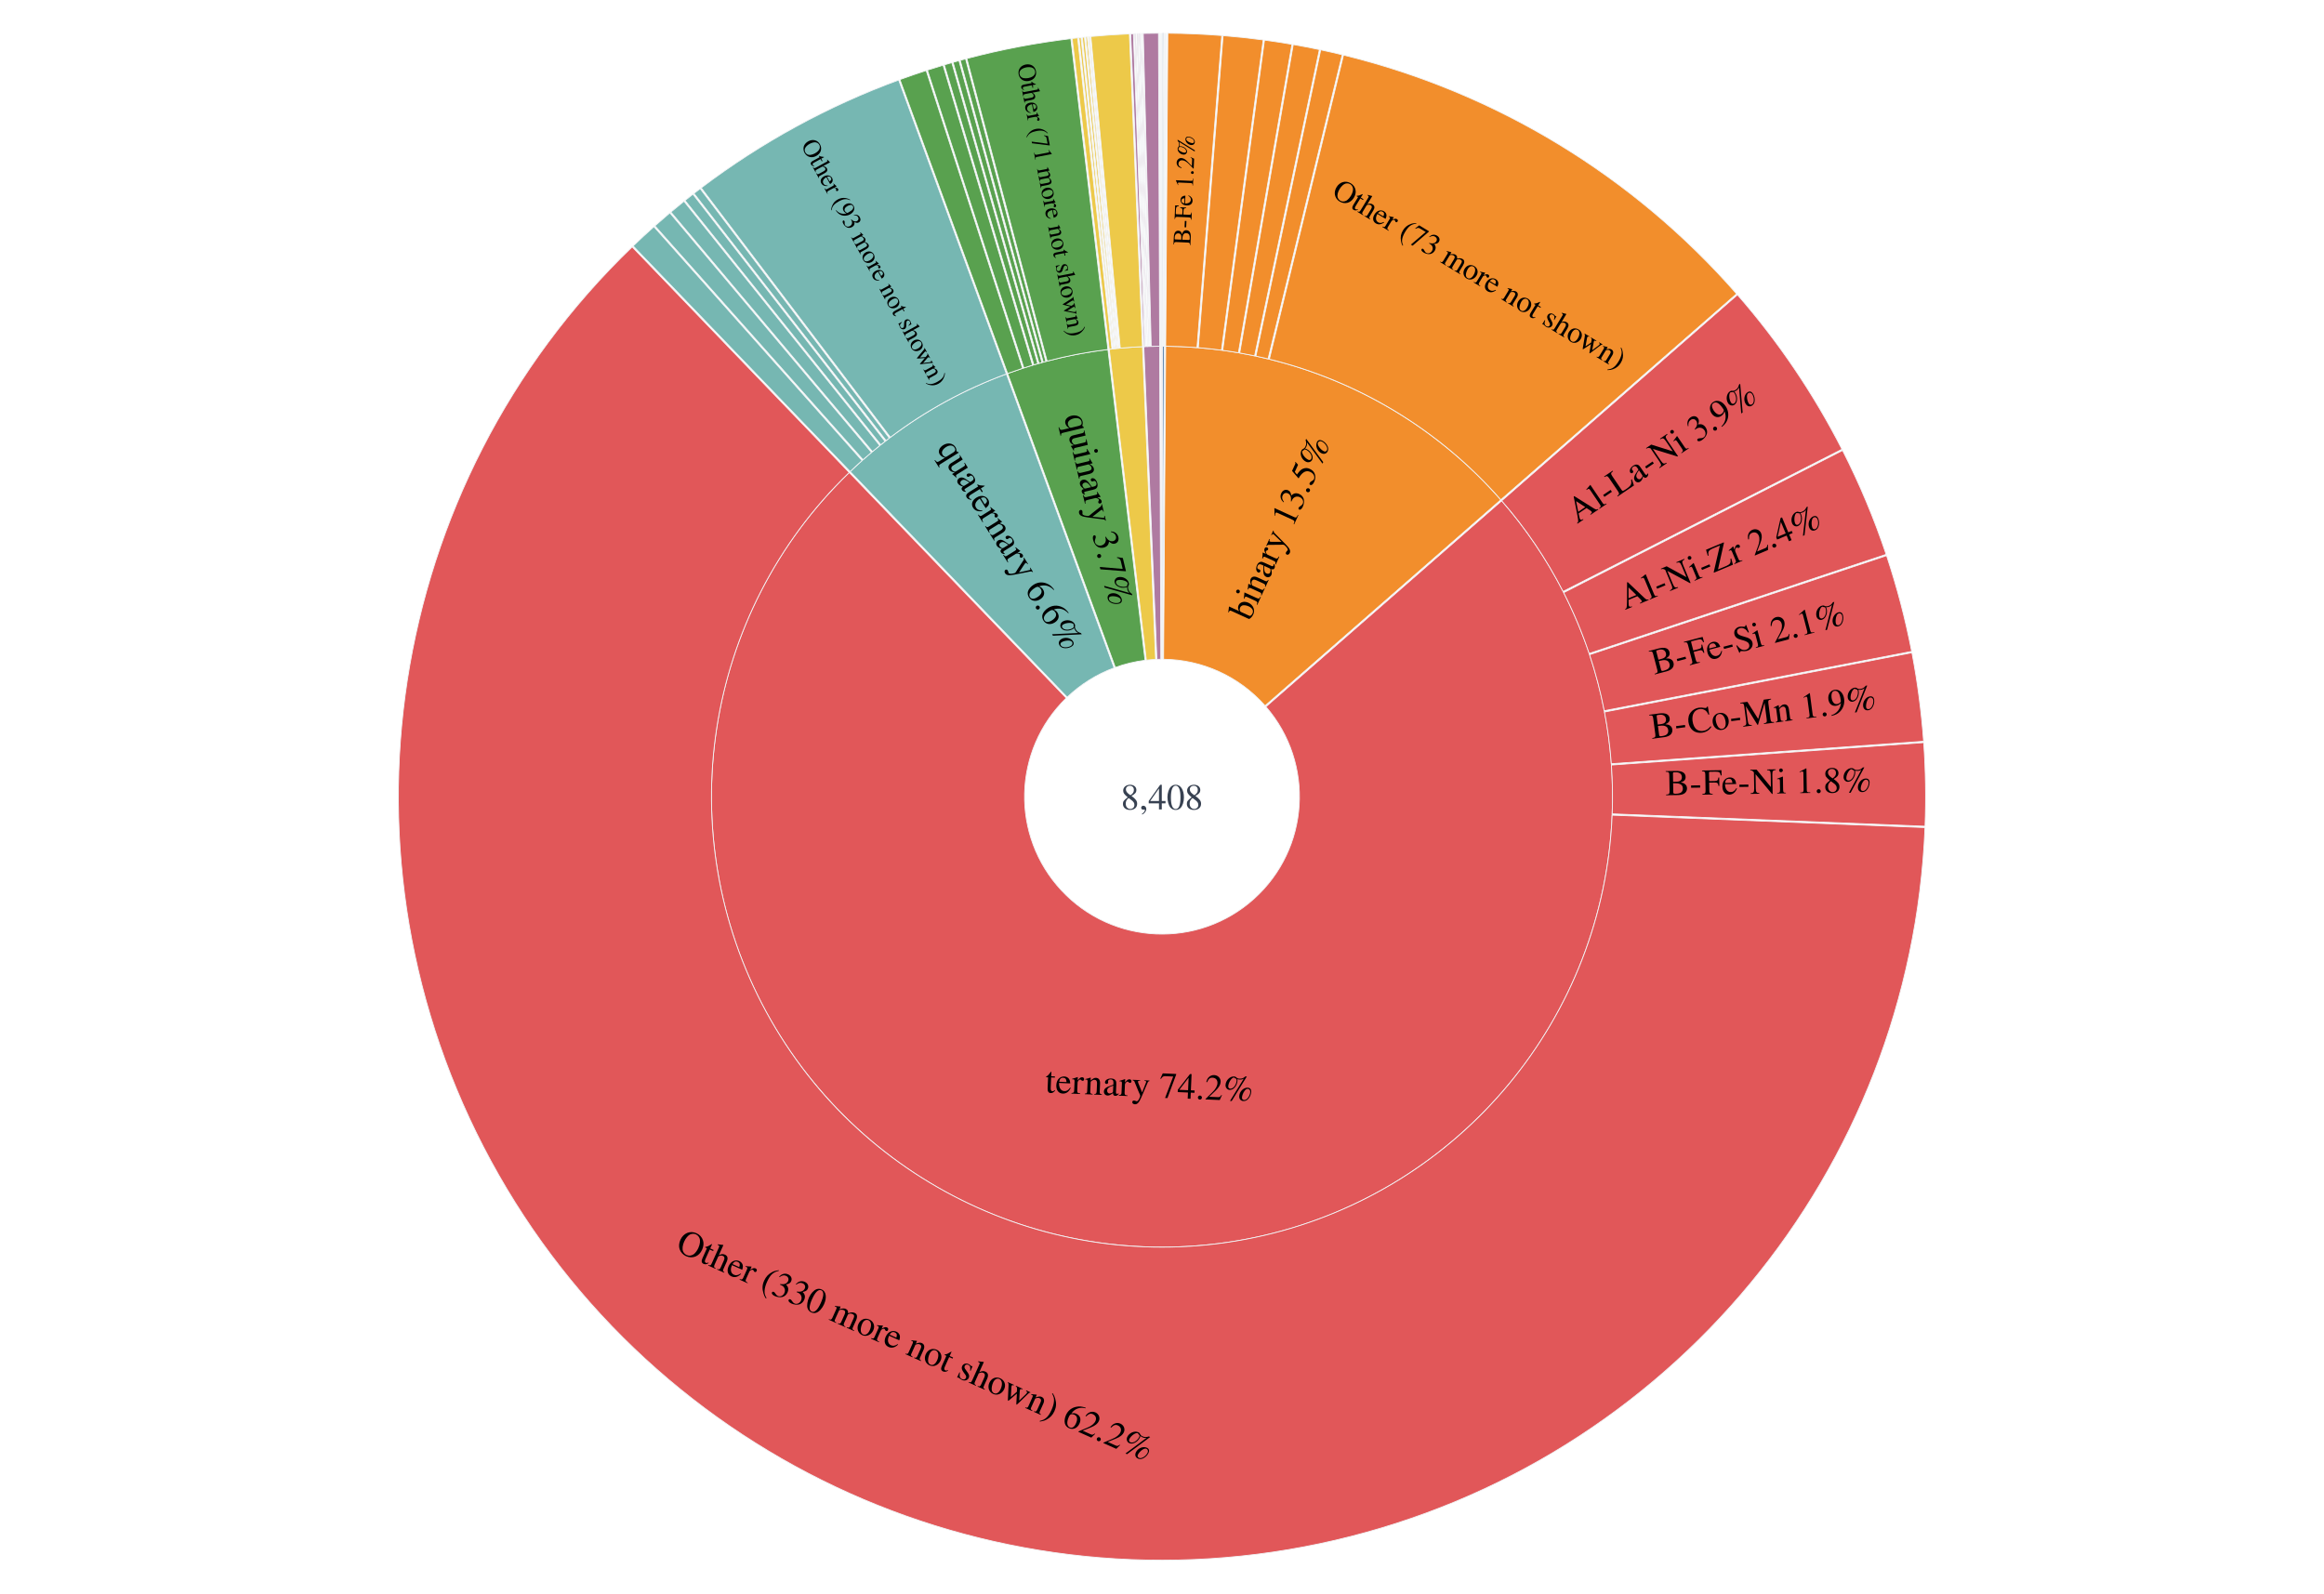
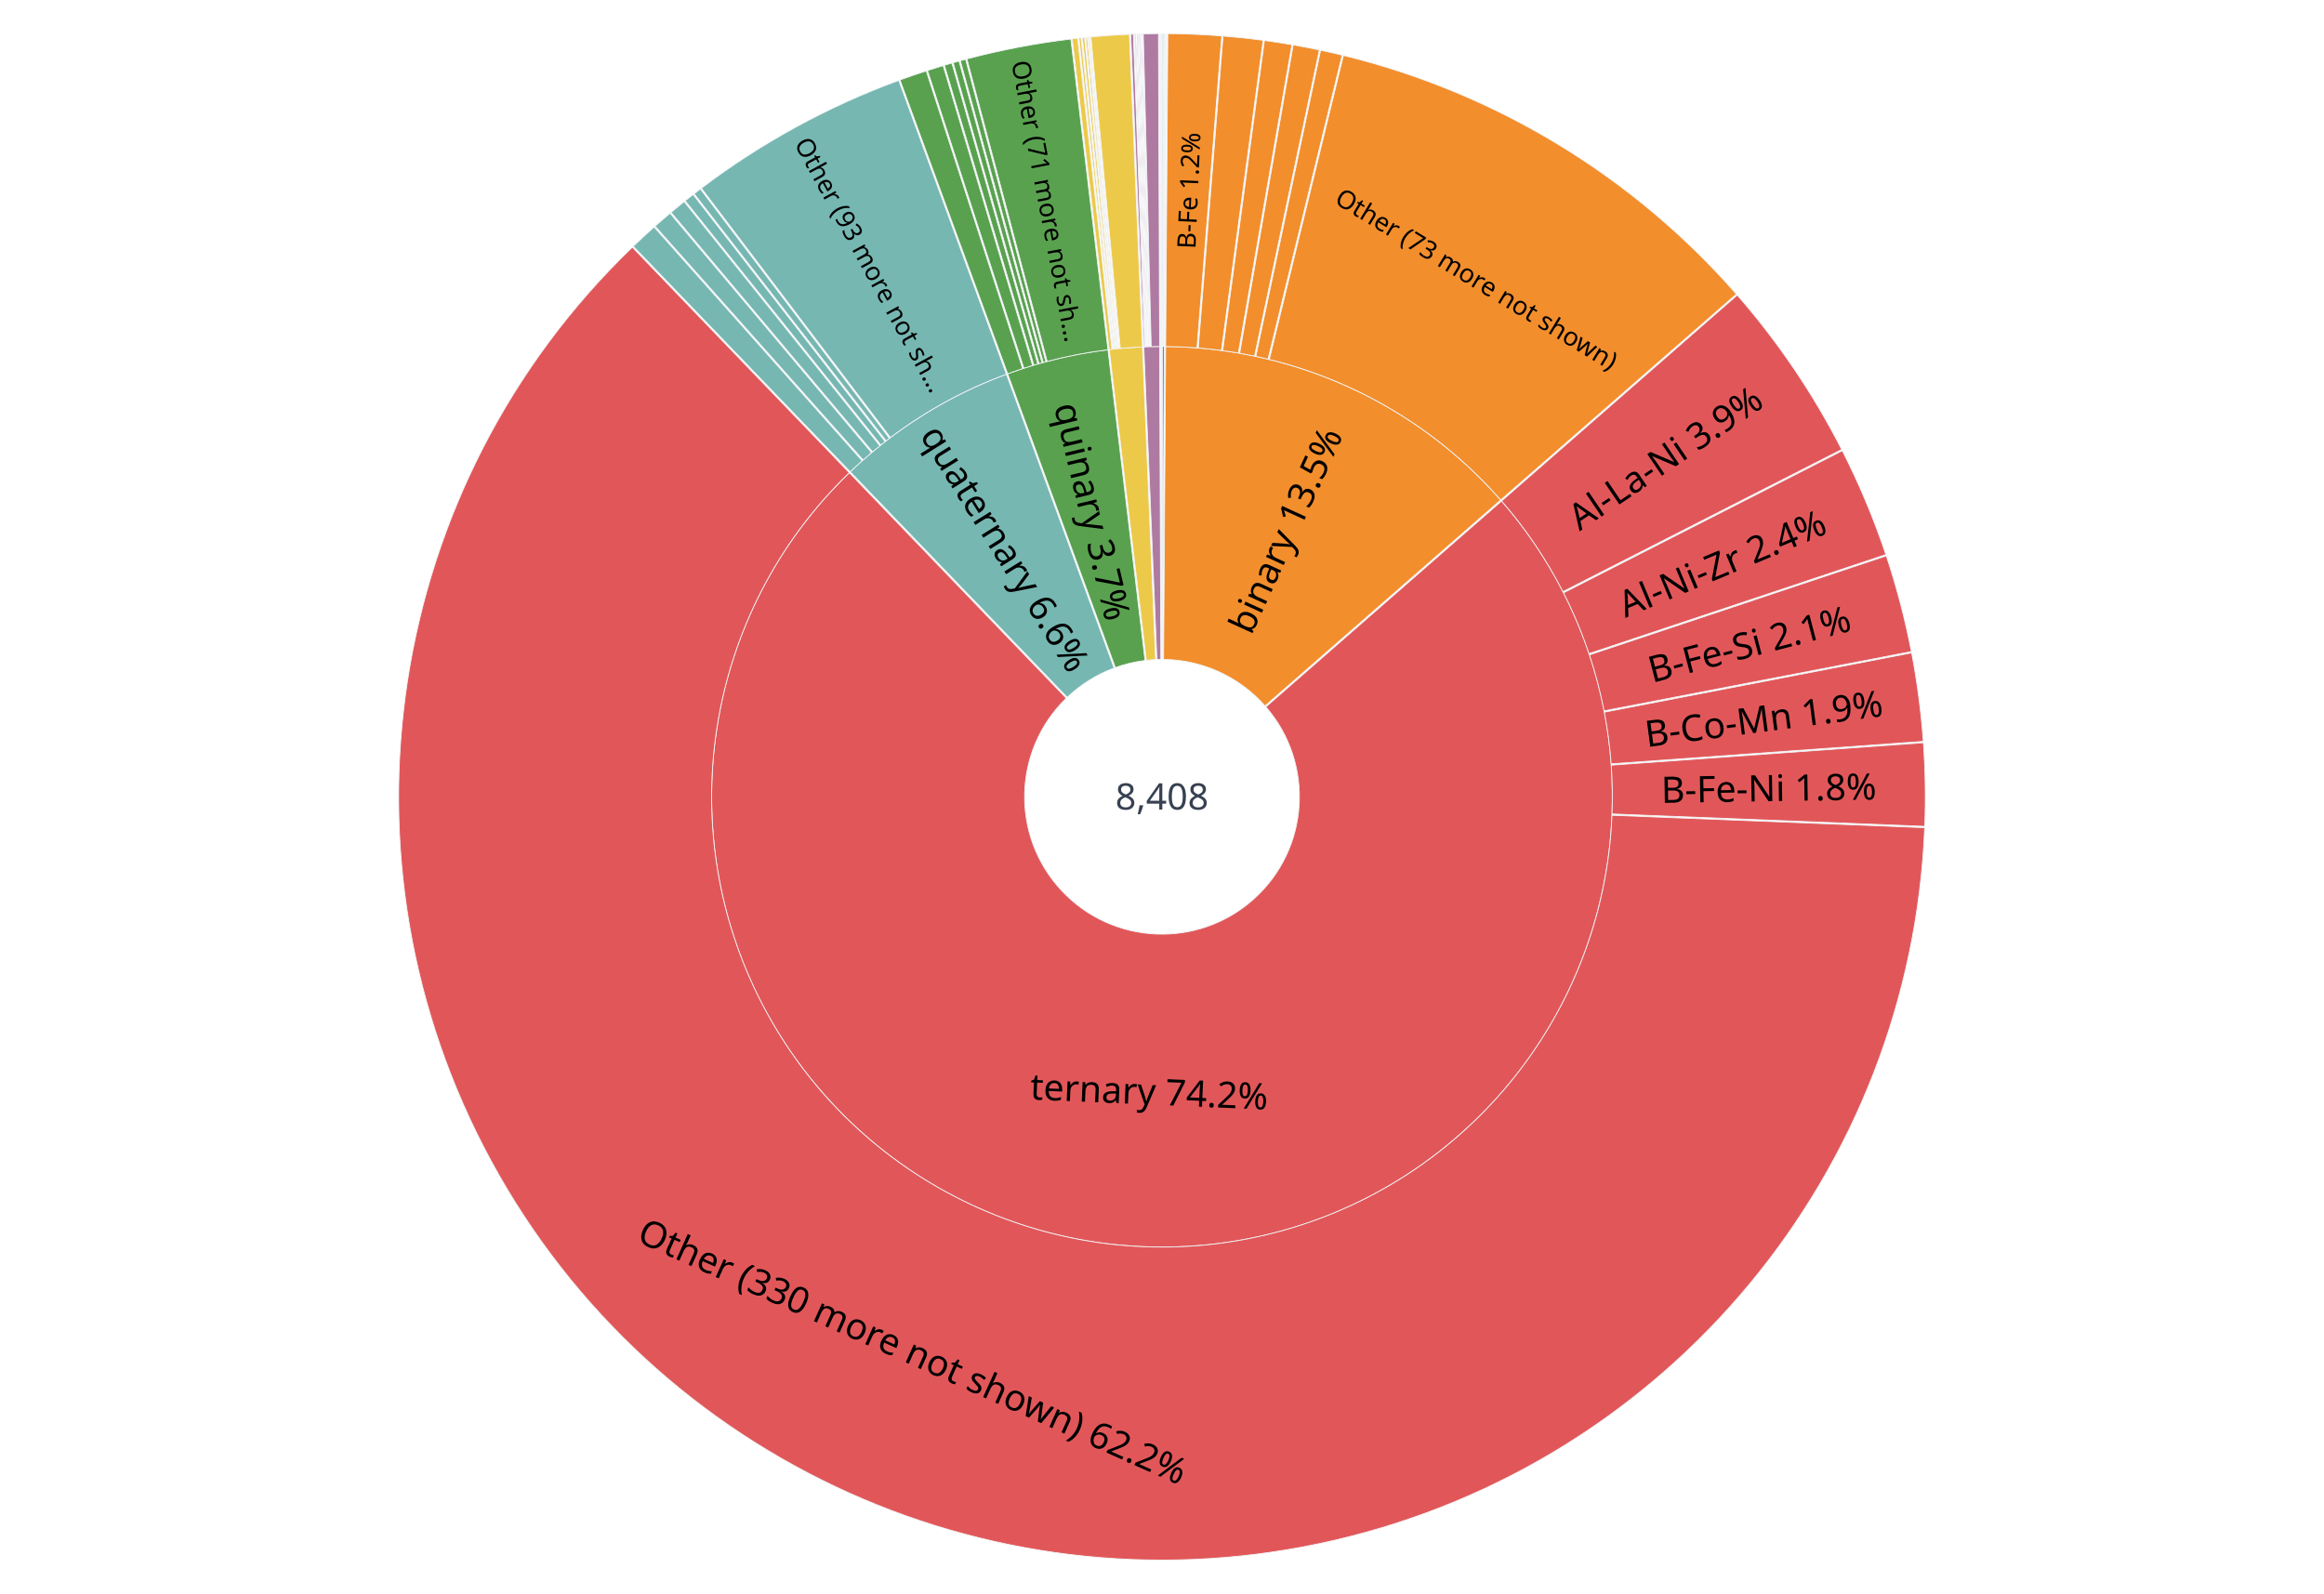
- <svg xmlns="http://www.w3.org/2000/svg" fill="#374151" aria-label="Sunburst chart" color="#000" display="block" font-family="Times" font-size="11" font-weight="400" viewBox="0 0 700 480" word-spacing="0">
-   <g transform="translate(350 240)">
-     <g stroke="#f1f3f5" stroke-width=".25" class="arcs svelte-v3m30o">
-       <path fill="#4e79a7" d="m.201-135.7.511.002L.139-41.4Z" aria-label="unary: 9" class="svelte-v3m30o" data-sunburst-node-idx="1" style="cursor:pointer" tabindex="0" />
-       <path fill="#4e79a7" d="m.201-230 .286.001L.205-135.7H.201Z" aria-label="Al: 4" class="svelte-v3m30o" data-sunburst-node-idx="2" style="cursor:default" tabindex="-1" />
-       <path fill="#4e79a7" d="m.773-229.999-.317 94.3Z" aria-label="Co: 1" class="svelte-v3m30o" data-sunburst-node-idx="3" style="cursor:default" tabindex="-1" />
-       <path fill="#4e79a7" d="m.945-229.998-.387 94.299Z" aria-label="La: 1" class="svelte-v3m30o" data-sunburst-node-idx="4" style="cursor:default" tabindex="-1" />
-       <path fill="#4e79a7" d="m1.117-229.997-.458 94.299Z" aria-label="Ni: 1" class="svelte-v3m30o" data-sunburst-node-idx="5" style="cursor:default" tabindex="-1" />
-       <path fill="#4e79a7" d="m1.375-229.996-.564 94.298Z" aria-label="Zr: 2" class="svelte-v3m30o" data-sunburst-node-idx="6" style="cursor:default" tabindex="-1" />
-       <path fill="#f28e2c" d="M1.113-135.695A135.7 135.7 0 0 1 102.054-89.44L31.043-27.391A41.4 41.4 0 0 0 .479-41.397Z" aria-label="binary: 1,132" class="svelte-v3m30o" data-sunburst-node-idx="7" style="cursor:pointer" tabindex="-1" />
-       <path fill="#f28e2c" d="M1.748-229.993a230 230 0 0 1 16.252.698l-7.462 94.005a136 136 0 0 0-9.425-.405Z" aria-label="B-Fe: 97" class="svelte-v3m30o" data-sunburst-node-idx="8" style="cursor:default" tabindex="-1" />
-       <path fill="#f28e2c" d="M18.4-229.263a230 230 0 0 1 12.075 1.291l-12.576 93.458a136 136 0 0 0-6.961-.744Z" aria-label="Al-Ce: 73" class="svelte-v3m30o" data-sunburst-node-idx="9" style="cursor:default" tabindex="-1" />
-       <path fill="#f28e2c" d="M30.873-227.919a230 230 0 0 1 8.266 1.274l-16.128 92.91a136 136 0 0 0-4.714-.726Z" aria-label="Al-Ni: 51" class="svelte-v3m30o" data-sunburst-node-idx="10" style="cursor:default" tabindex="-1" />
-       <path fill="#f28e2c" d="M39.535-226.577a230 230 0 0 1 7.875 1.516l-19.518 92.258a136 136 0 0 0-4.485-.863Z" aria-label="B-Co: 49" class="svelte-v3m30o" data-sunburst-node-idx="11" style="cursor:default" tabindex="-1" />
-       <path fill="#f28e2c" d="M47.803-224.977a230 230 0 0 1 6.48 1.474l-22.336 91.617a136 136 0 0 0-3.663-.834Z" aria-label="Pd-Si: 41" class="svelte-v3m30o" data-sunburst-node-idx="12" style="cursor:default" tabindex="-1" />
-       <path fill="#f28e2c" d="M54.673-223.407a230 230 0 0 1 118.392 71.919L102.054-89.44a135.7 135.7 0 0 0-69.717-42.351Z" aria-label="Other (73 more not shown): 821" class="svelte-v3m30o" data-sunburst-node-idx="13" style="cursor:default" tabindex="-1" />
-       <path fill="#e15759" d="M102.318-89.138a135.7 135.7 0 1 1-196.535-8.523l65.373 67.963a41.4 41.4 0 1 0 60.151 2.609Z" aria-label="ternary: 6,242" class="svelte-v3m30o" data-sunburst-node-idx="14" style="cursor:pointer" tabindex="-1" />
-       <path fill="#e15759" d="M173.329-151.186a230 230 0 0 1 31.48 46.528L120.8-61.821a135.7 135.7 0 0 0-18.482-27.317Z" aria-label="Al-La-Ni: 330" class="svelte-v3m30o" data-sunburst-node-idx="15" style="cursor:default" tabindex="-1" />
-       <path fill="#e15759" d="M204.991-104.3a230 230 0 0 1 13.119 31.305l-89.452 29.85a136 136 0 0 0-7.676-18.319Z" aria-label="Al-Ni-Zr: 200" class="svelte-v3m30o" data-sunburst-node-idx="16" style="cursor:default" tabindex="-1" />
-       <path fill="#e15759" d="M218.237-72.614a230 230 0 0 1 7.562 28.853L133.205-25.9a136 136 0 0 0-4.419-16.864Z" aria-label="B-Fe-Si: 176" class="svelte-v3m30o" data-sunburst-node-idx="17" style="cursor:default" tabindex="-1" />
-       <path fill="#e15759" d="M225.875-43.366a230 230 0 0 1 3.519 26.68l-94.058 6.759a136 136 0 0 0-2.054-15.578Z" aria-label="B-Co-Mn: 159" class="svelte-v3m30o" data-sunburst-node-idx="18" style="cursor:default" tabindex="-1" />
-       <path fill="#e15759" d="M229.423-16.286a230 230 0 0 1 .404 25.192l-94.226-3.733a136 136 0 0 0-.236-14.699Z" aria-label="B-Fe-Ni: 149" class="svelte-v3m30o" data-sunburst-node-idx="19" style="cursor:default" tabindex="-1" />
-       <path fill="#e15759" d="M229.812 9.308a230 230 0 1 1-389.401-174.932l65.372 67.963A135.7 135.7 0 1 0 135.585 5.574Z" aria-label="Other (330 more not shown): 5,228" class="svelte-v3m30o" data-sunburst-node-idx="20" style="cursor:default" tabindex="-1" />
-       <path fill="#76b7b2" d="M-93.927-97.94a135.7 135.7 0 0 1 47.051-29.407l32.444 88.544a41.4 41.4 0 0 0-14.123 8.827Z" aria-label="quaternary: 555" class="svelte-v3m30o" data-sunburst-node-idx="21" style="cursor:pointer" tabindex="-1" />
-       <path fill="#76b7b2" d="M-159.299-165.903a230 230 0 0 1 6.265-5.796l62.683 70.451a136 136 0 0 0-3.576 3.308Z" aria-label="Al-Cu-Ni-Zr: 52" class="svelte-v3m30o" data-sunburst-node-idx="22" style="cursor:default" tabindex="-1" />
-       <path fill="#76b7b2" d="M-152.734-171.966a230 230 0 0 1 4.505-3.898l60.711 72.157a136 136 0 0 0-2.534 2.192Z" aria-label="Cu-Ni-P-Pd: 37" class="svelte-v3m30o" data-sunburst-node-idx="23" style="cursor:default" tabindex="-1" />
-       <path fill="#76b7b2" d="M-147.921-176.123a230 230 0 0 1 3.94-3.235l58.968 73.588a136 136 0 0 0-2.198 1.805Z" aria-label="Al-Cu-La-Ni: 32" class="svelte-v3m30o" data-sunburst-node-idx="24" style="cursor:default" tabindex="-1" />
-       <path fill="#76b7b2" d="M-143.668-179.609a230 230 0 0 1 2.383-1.881l57.862 74.461a136 136 0 0 0-1.277 1.008Z" aria-label="Ag-Al-Cu-Zr: 20" class="svelte-v3m30o" data-sunburst-node-idx="25" style="cursor:default" tabindex="-1" />
-       <path fill="#76b7b2" d="M-140.968-181.736a230 230 0 0 1 1.864-1.43l56.967 75.148a136 136 0 0 0-.969.743Z" aria-label="B-Co-Fe-Y: 16" class="svelte-v3m30o" data-sunburst-node-idx="26" style="cursor:default" tabindex="-1" />
-       <path fill="#76b7b2" d="M-138.785-183.409a230 230 0 0 1 59.466-32.481l32.443 88.543a135.7 135.7 0 0 0-34.941 19.086Z" aria-label="Other (93 more not shown): 398" class="svelte-v3m30o" data-sunburst-node-idx="27" style="cursor:default" tabindex="-1" />
-       <path fill="#59a14f" d="M-46.499-127.485a135.7 135.7 0 0 1 30.214-7.234l11.178 93.635a41.4 41.4 0 0 0-8.948 2.143Z" aria-label="quinary: 311" class="svelte-v3m30o" data-sunburst-node-idx="28" style="cursor:pointer" tabindex="-1" />
-       <path fill="#59a14f" d="M-78.943-216.028a230 230 0 0 1 7.907-2.727l29.047 89.715a136 136 0 0 0-4.51 1.555Z" aria-label="Be-Cu-Ni-Ti-Zr: 51" class="svelte-v3m30o" data-sunburst-node-idx="29" style="cursor:default" tabindex="-1" />
-       <path fill="#59a14f" d="M-70.654-218.879a230 230 0 0 1 4.704-1.463l26.961 90.364a136 136 0 0 0-2.619.814Z" aria-label="Al-Cu-Ni-Ti-Zr: 31" class="svelte-v3m30o" data-sunburst-node-idx="30" style="cursor:default" tabindex="-1" />
-       <path fill="#59a14f" d="M-65.565-220.457a230 230 0 0 1 2.255-.658l25.878 90.68a136 136 0 0 0-1.172.342Z" aria-label="Al-Cu-Nb-Ni-Zr: 16" class="svelte-v3m30o" data-sunburst-node-idx="31" style="cursor:default" tabindex="-1" />
-       <path fill="#59a14f" d="M-62.924-221.225a230 230 0 0 1 1.765-.494l24.996 90.926-.883.248Z" aria-label="Al-Co-Cu-La-Ni: 13" class="svelte-v3m30o" data-sunburst-node-idx="32" style="cursor:default" tabindex="-1" />
-       <path fill="#59a14f" d="M-60.772-221.826a230 230 0 0 1 1.603-.433l24.18 91.147-.787.213Z" aria-label="B-Co-Fe-Nb-Si: 12" class="svelte-v3m30o" data-sunburst-node-idx="33" style="cursor:default" tabindex="-1" />
-       <path fill="#59a14f" d="M-58.781-222.362a230 230 0 0 1 31.318-5.992l11.178 93.635a136 136 0 0 0-18.316 3.504Z" aria-label="Other (71 more not shown): 188" class="svelte-v3m30o" data-sunburst-node-idx="34" style="cursor:default" tabindex="-1" />
-       <path fill="#edc949" d="M-15.886-134.767a136 136 0 0 1 10.008-.806l3.945 94.218a41 41 0 0 0-2.775.224Z" aria-label="senary: 103" class="svelte-v3m30o" data-sunburst-node-idx="35" style="cursor:pointer" tabindex="-1" />
-       <path fill="#edc949" d="M-27.065-228.402a230 230 0 0 1 1.651-.19l10.338 93.732-.81.093Z" aria-label="B-C-Cr-Er-Fe-Mo: 12" class="svelte-v3m30o" data-sunburst-node-idx="36" style="cursor:default" tabindex="-1" />
-       <path fill="#edc949" d="m-25.015-228.636.626-.067 9.918 93.777-.206.022Z" aria-label="Al-Be-Cu-Ni-Ti-Zr: 6" class="svelte-v3m30o" data-sunburst-node-idx="37" style="cursor:default" tabindex="-1" />
-       <path fill="#edc949" d="m-23.99-228.745.626-.065 9.498 93.82-.206.022Z" aria-label="B-C-Fe-Mo-P-Si: 6" class="svelte-v3m30o" data-sunburst-node-idx="38" style="cursor:default" tabindex="-1" />
-       <path fill="#edc949" d="m-22.964-228.851.456-.045 9.146 93.855-.105.011Z" aria-label="Al-Cu-Ni-Si-Ti-Zr: 5" class="svelte-v3m30o" data-sunburst-node-idx="39" style="cursor:default" tabindex="-1" />
-       <path fill="#edc949" d="m-22.109-228.935.285-.027 8.866 93.882-.004.001Z" aria-label="Ag-Al-Co-Cu-La-Ni: 4" class="svelte-v3m30o" data-sunburst-node-idx="40" style="cursor:default" tabindex="-1" />
-       <path fill="#edc949" d="M-21.425-229a230 230 0 0 1 11.602-.79l3.945 94.217a136 136 0 0 0-6.681.455Z" aria-label="Other (30 more not shown): 70" class="svelte-v3m30o" data-sunburst-node-idx="41" style="cursor:default" tabindex="-1" />
-       <path fill="#af7aa1" d="M-5.477-135.589a136 136 0 0 1 4.769-.109l.353 94.3a41 41 0 0 0-1.176.026Z" aria-label="septenary: 51" class="svelte-v3m30o" data-sunburst-node-idx="42" style="cursor:pointer" tabindex="-1" />
-       <path fill="#af7aa1" d="m-9.422-229.807.801-.031 3.453 94.236-.309.013Z" aria-label="B-C-Co-Cr-Fe-Mo-Y: 7" class="svelte-v3m30o" data-sunburst-node-idx="43" style="cursor:default" tabindex="-1" />
-       <path fill="#af7aa1" d="m-8.219-229.853.285-.01 3.171 94.247h-.004Z" aria-label="B-C-Cr-Er-Fe-Mn-Mo: 4" class="svelte-v3m30o" data-sunburst-node-idx="44" style="cursor:default" tabindex="-1" />
-       <path fill="#af7aa1" d="m-7.532-229.877.286-.009 2.888 94.256h-.004Z" aria-label="B-C-Fe-Ga-Mo-P-Si: 4" class="svelte-v3m30o" data-sunburst-node-idx="45" style="cursor:default" tabindex="-1" />
-       <path fill="#af7aa1" d="m-6.845-229.898.286-.008 2.607 94.264h-.004Z" aria-label="Be-Cu-Mg-Ni-Ti-Y-Zr: 4" class="svelte-v3m30o" data-sunburst-node-idx="46" style="cursor:default" tabindex="-1" />
-       <path fill="#af7aa1" d="m-6.158-229.918.114-.003 2.444 94.269Z" aria-label="Ag-Cu-Gd-Mg-Ni-Y-Zn: 3" class="svelte-v3m30o" data-sunburst-node-idx="47" style="cursor:default" tabindex="-1" />
-       <path fill="#af7aa1" d="M-5.643-229.931a230 230 0 0 1 4.583-.067l.352 94.3a136 136 0 0 0-2.539.037Z" aria-label="Other (18 more not shown): 29" class="svelte-v3m30o" data-sunburst-node-idx="48" style="cursor:default" tabindex="-1" />
-       <path fill="#ff9da7" d="M-.306-135.7h.105l.124 94.3Z" aria-label="octonary: 5" class="svelte-v3m30o" data-sunburst-node-idx="49" style="cursor:pointer" tabindex="-1" />
-       <path fill="#ff9da7" d="m-.773-229.999.317 94.3Z" aria-label="Al-B-C-Cr-Fe-Mo-P-Si: 1" class="svelte-v3m30o" data-sunburst-node-idx="50" style="cursor:default" tabindex="-1" />
-       <path fill="#ff9da7" d="m-.516-229.999.212 94.299Z" aria-label="Al-Mo-Nb-Si-Ta-Ti-V-Zr: 2" class="svelte-v3m30o" data-sunburst-node-idx="51" style="cursor:default" tabindex="-1" />
-       <path fill="#ff9da7" d="m-.258-230 .106 94.3Z" aria-label="B-C-Co-Cr-Fe-Mn-Mo-Y: 1" class="svelte-v3m30o" data-sunburst-node-idx="52" style="cursor:default" tabindex="-1" />
-       <path fill="#ff9da7" d="m-.086-230 .035 94.3Z" aria-label="Be-Cu-Fe-Mg-Nb-Ni-Y-Zr: 1" class="svelte-v3m30o" data-sunburst-node-idx="53" style="cursor:default" tabindex="-1" />
-     </g>
-     <g fill="#000" class="arc-labels" dominant-baseline="central" text-anchor="middle">
-       <text class="arc-label svelte-v3m30o" data-sunburst-node-idx="7" display="block" style="cursor:pointer" transform="rotate(-65.38 -44.275 -68.991)">binary 13.5%</text>
-       <text class="arc-label svelte-v3m30o" data-sunburst-node-idx="8" display="block" font-size="7.7" style="cursor:text" transform="rotate(-87.538 -91.425 -95.44)">B-Fe 1.2%</text>
-       <text class="arc-label svelte-v3m30o" data-sunburst-node-idx="13" display="block" font-size="9.35" style="cursor:text" transform="rotate(31.277 326.596 91.425)">Other (73 more not shown)</text>
-       <text class="arc-label svelte-v3m30o" data-sunburst-node-idx="14" display="block" style="cursor:pointer" transform="rotate(2.483 -2042.704 -44.275)">ternary 74.2%</text>
-       <text class="arc-label svelte-v3m30o" data-sunburst-node-idx="15" display="block" style="cursor:text" transform="rotate(-34.082 -91.425 -298.276)">Al-La-Ni 3.9%</text>
-       <text class="arc-label svelte-v3m30o" data-sunburst-node-idx="16" display="block" style="cursor:text" transform="rotate(-22.735 -91.425 -454.739)">Al-Ni-Zr 2.4%</text>
-       <text class="arc-label svelte-v3m30o" data-sunburst-node-idx="17" display="block" style="cursor:text" transform="rotate(-14.686 -91.425 -709.458)">B-Fe-Si 2.1%</text>
-       <text class="arc-label svelte-v3m30o" data-sunburst-node-idx="18" display="block" style="cursor:text" transform="rotate(-7.514 -91.425 -1392.219)">B-Co-Mn 1.9%</text>
-       <text class="arc-label svelte-v3m30o" data-sunburst-node-idx="19" display="block" style="cursor:text" transform="rotate(-.92 -91.425 -11380.465)">B-Fe-Ni 1.8%</text>
-       <text class="arc-label svelte-v3m30o" data-sunburst-node-idx="20" display="block" style="cursor:text" transform="rotate(24.191 -426.619 -91.425)">Other (330 more not shown) 62.2%</text>
-       <text class="arc-label svelte-v3m30o" data-sunburst-node-idx="21" display="block" style="cursor:pointer" transform="rotate(57.995 44.275 -79.883)">quaternary 6.6%</text>
-       <text class="arc-label svelte-v3m30o" data-sunburst-node-idx="27" display="block" font-size="7.7" style="cursor:text" transform="rotate(61.356 91.425 -154.112)">Other (93 more not shown)</text>
-       <text class="arc-label svelte-v3m30o" data-sunburst-node-idx="28" display="block" style="cursor:pointer" transform="rotate(76.534 44.275 -56.128)">quinary 3.7%</text>
-       <text class="arc-label svelte-v3m30o" data-sunburst-node-idx="34" display="block" font-size="7.7" style="cursor:text" transform="rotate(79.167 91.425 -110.578)">Other (71 more not shown)</text>
-     </g>
-     <circle r="41.4" fill="rgba(0, 0, 0, 0)" class="center-circle svelte-v3m30o" style="cursor:default;pointer-events:none" />
-     <text class="center-label svelte-v3m30o" display="block" font-weight="700" style="cursor:text" text-anchor="middle">
-       <tspan x="0" class="center-value svelte-v3m30o" dy=".35em" font-weight="400" opacity=".8">8,408</tspan>
-     </text>
+ <svg xmlns="http://www.w3.org/2000/svg" width="700.25" height="480.25" fill="#374151" font-family="system-ui, sans-serif" font-size="11" viewBox="-0.12 -0.12 700.25 480.25">
+   <g stroke="#f1f3f5" stroke-width=".25" class="arcs">
+     <path fill="#4e79a7" d="M350.2 104.3h.51l-.57 94.3Zm0-94.3h.29l-.28 94.3h-.01Zm.57 0-.31 94.3Zm.18 0-.39 94.3Zm.17 0-.46 94.3Zm.26 0-.57 94.3Z" />
+     <path fill="#f28e2c" d="M351.11 104.31a135.7 135.7 0 0 1 100.94 46.25l-71.01 62.05a41.4 41.4 0 0 0-30.56-14.01Z" />
+     <path fill="#f28e2c" d="M351.75 10.01a230 230 0 0 1 16.25.7l-7.46 94a136 136 0 0 0-9.43-.4Zm16.65.73a230 230 0 0 1 12.08 1.29l-12.58 93.46a136 136 0 0 0-6.96-.75Zm12.47 1.34a230 230 0 0 1 8.27 1.28l-16.13 92.9a136 136 0 0 0-4.71-.72Zm8.66 1.34a230 230 0 0 1 7.88 1.52l-19.52 92.26a136 136 0 0 0-4.48-.87Zm8.27 1.6a230 230 0 0 1 6.48 1.48l-22.33 91.61a136 136 0 0 0-3.67-.83Zm6.87 1.57a230 230 0 0 1 118.4 71.92l-71.02 62.05a135.7 135.7 0 0 0-69.71-42.35Z" />
+     <path fill="#e15759" d="M452.32 150.86a135.7 135.7 0 1 1-196.54-8.52l65.38 67.96a41.4 41.4 0 1 0 60.15 2.61Z" />
+     <path fill="#e15759" d="M523.33 88.81a230 230 0 0 1 31.48 46.53l-84.01 42.84a135.7 135.7 0 0 0-18.48-27.32Zm31.66 46.89a230 230 0 0 1 13.12 31.31l-89.45 29.85a136 136 0 0 0-7.68-18.32Zm13.25 31.69a230 230 0 0 1 7.56 28.85l-92.59 17.86a136 136 0 0 0-4.42-16.86Zm7.64 29.24a230 230 0 0 1 3.51 26.68l-94.05 6.76a136 136 0 0 0-2.06-15.57Zm3.54 27.08a230 230 0 0 1 .41 25.2l-94.23-3.74a136 136 0 0 0-.23-14.7Z" />
+     <path fill="#e15759" d="M579.81 249.31a230 230 0 1 1-389.4-174.93l65.37 67.96a135.7 135.7 0 1 0 229.81 103.23Z" />
+     <path fill="#76b7b2" d="M256.07 142.06a135.7 135.7 0 0 1 47.05-29.41l32.45 88.55a41.4 41.4 0 0 0-14.12 8.82Z" />
+     <path fill="#76b7b2" d="M190.7 74.1a230 230 0 0 1 6.27-5.8l62.68 70.45a136 136 0 0 0-3.58 3.31Zm6.57-6.07a230 230 0 0 1 4.5-3.89l60.71 72.15a136 136 0 0 0-2.53 2.2Zm4.81-4.15a230 230 0 0 1 3.94-3.24l58.97 73.59a136 136 0 0 0-2.2 1.81Zm4.25-3.49a230 230 0 0 1 2.39-1.88l57.86 74.46a136 136 0 0 0-1.28 1.01Zm2.7-2.13a230 230 0 0 1 1.87-1.43l56.96 75.15a136 136 0 0 0-.97.75Zm2.19-1.67a230 230 0 0 1 59.46-32.48l32.44 88.54a135.7 135.7 0 0 0-34.94 19.09Z" />
+     <path fill="#59a14f" d="M303.5 112.52a135.7 135.7 0 0 1 30.22-7.24l11.17 93.64a41.4 41.4 0 0 0-8.94 2.14Z" />
+     <path fill="#59a14f" d="M271.06 23.97a230 230 0 0 1 7.9-2.72l29.05 89.71a136 136 0 0 0-4.51 1.56Zm8.29-2.85a230 230 0 0 1 4.7-1.46l26.96 90.36a136 136 0 0 0-2.62.82Zm5.09-1.58a230 230 0 0 1 2.25-.65l25.88 90.68a136 136 0 0 0-1.17.34Zm2.64-.76a230 230 0 0 1 1.76-.5l25 90.93-.89.25Zm2.15-.61a230 230 0 0 1 1.6-.43l24.18 91.15-.79.21Zm1.99-.53a230 230 0 0 1 31.32-5.99l11.18 93.63a136 136 0 0 0-18.32 3.51Z" />
+     <path fill="#edc949" d="M334.11 105.23a136 136 0 0 1 10.01-.8l3.95 94.22a41 41 0 0 0-2.78.22Z" />
+     <path fill="#edc949" d="M322.94 11.6a230 230 0 0 1 1.65-.19l10.33 93.73-.81.09Zm2.05-.24.62-.06 9.92 93.77-.21.03Zm1.02-.1.63-.07 9.49 93.82-.2.02Zm1.03-.11.45-.05 9.15 93.86-.11.01Zm.85-.08.29-.03 8.86 93.88Zm.69-.07a230 230 0 0 1 11.6-.79l3.94 94.22a136 136 0 0 0-6.68.45Z" />
+     <path fill="#af7aa1" d="M344.52 104.41a136 136 0 0 1 4.77-.11l.36 94.3a41 41 0 0 0-1.18.03Z" />
+     <path fill="#af7aa1" d="m340.58 10.19.8-.03 3.45 94.24-.31.01Zm1.2-.04.29-.01 3.17 94.24h-.01Zm.69-.03.28-.01 2.89 94.26Zm.69-.02.28-.01 2.61 94.27h-.01Zm.68-.02h.12l2.44 94.27Zm.52-.01a230 230 0 0 1 4.58-.07l.35 94.3a136 136 0 0 0-2.54.04Z" />
+     <path fill="#ff9da7" d="M349.69 104.3h.11l.12 94.3Zm-.46-94.3.31 94.3Zm.25 0 .22 94.3Zm.26 0 .11 94.3Zm.17 0 .04 94.3Z" />
  </g>
+   <g fill="#000" class="arc-labels" dominant-baseline="central" text-anchor="middle">
+     <text class="arc-label" transform="rotate(-65.38 317.716 -221.687)">binary 13.5%</text>
+     <text class="arc-label" font-size="7.7" transform="rotate(-87.54 208.841 -158.117)">B-Fe 1.2%</text>
+     <text class="arc-label" font-size="7.7" transform="rotate(31.28 72.931 836.52)">Other (73 more not shown)</text>
+     <text class="arc-label" transform="rotate(2.48 -7414.35 8160.56)">ternary 74.2%</text>
+     <text class="arc-label" transform="rotate(-34.08 475.1 -749.266)">Al-La-Ni 3.9%</text>
+     <text class="arc-label" transform="rotate(-22.74 680.321 -1204.9)">Al-Ni-Zr 2.4%</text>
+     <text class="arc-label" transform="rotate(-14.69 1014.52 -1946.891)">B-Fe-Si 2.1%</text>
+     <text class="arc-label" transform="rotate(-7.51 1911.976 -3939.432)">B-Co-Mn 1.9%</text>
+     <text class="arc-label" transform="rotate(-.92 15029.979 -33064.13)">B-Fe-Ni 1.8%</text>
+     <text class="arc-label" transform="rotate(24.19 -811.63 845.225)">Other (330 more not shown) 62.2%</text>
+     <text class="arc-label" transform="rotate(57.99 2.745 355.883)">quaternary 6.6%</text>
+     <text class="arc-label" font-size="7.7" transform="rotate(61.36 64.161 260.868)">Other (93 more not sh…</text>
+     <text class="arc-label" transform="rotate(76.53 67.138 285.735)">quinary 3.7%</text>
+     <text class="arc-label" font-size="7.7" transform="rotate(79.17 121.293 221.079)">Other (71 more not sh…</text>
+   </g>
+   <text class="center-label" font-weight="700" text-anchor="middle" transform="translate(350 240)">
+     <tspan x="0" class="center-value" dy=".35em" font-weight="400" opacity=".8">8,408</tspan>
+   </text>
</svg>
